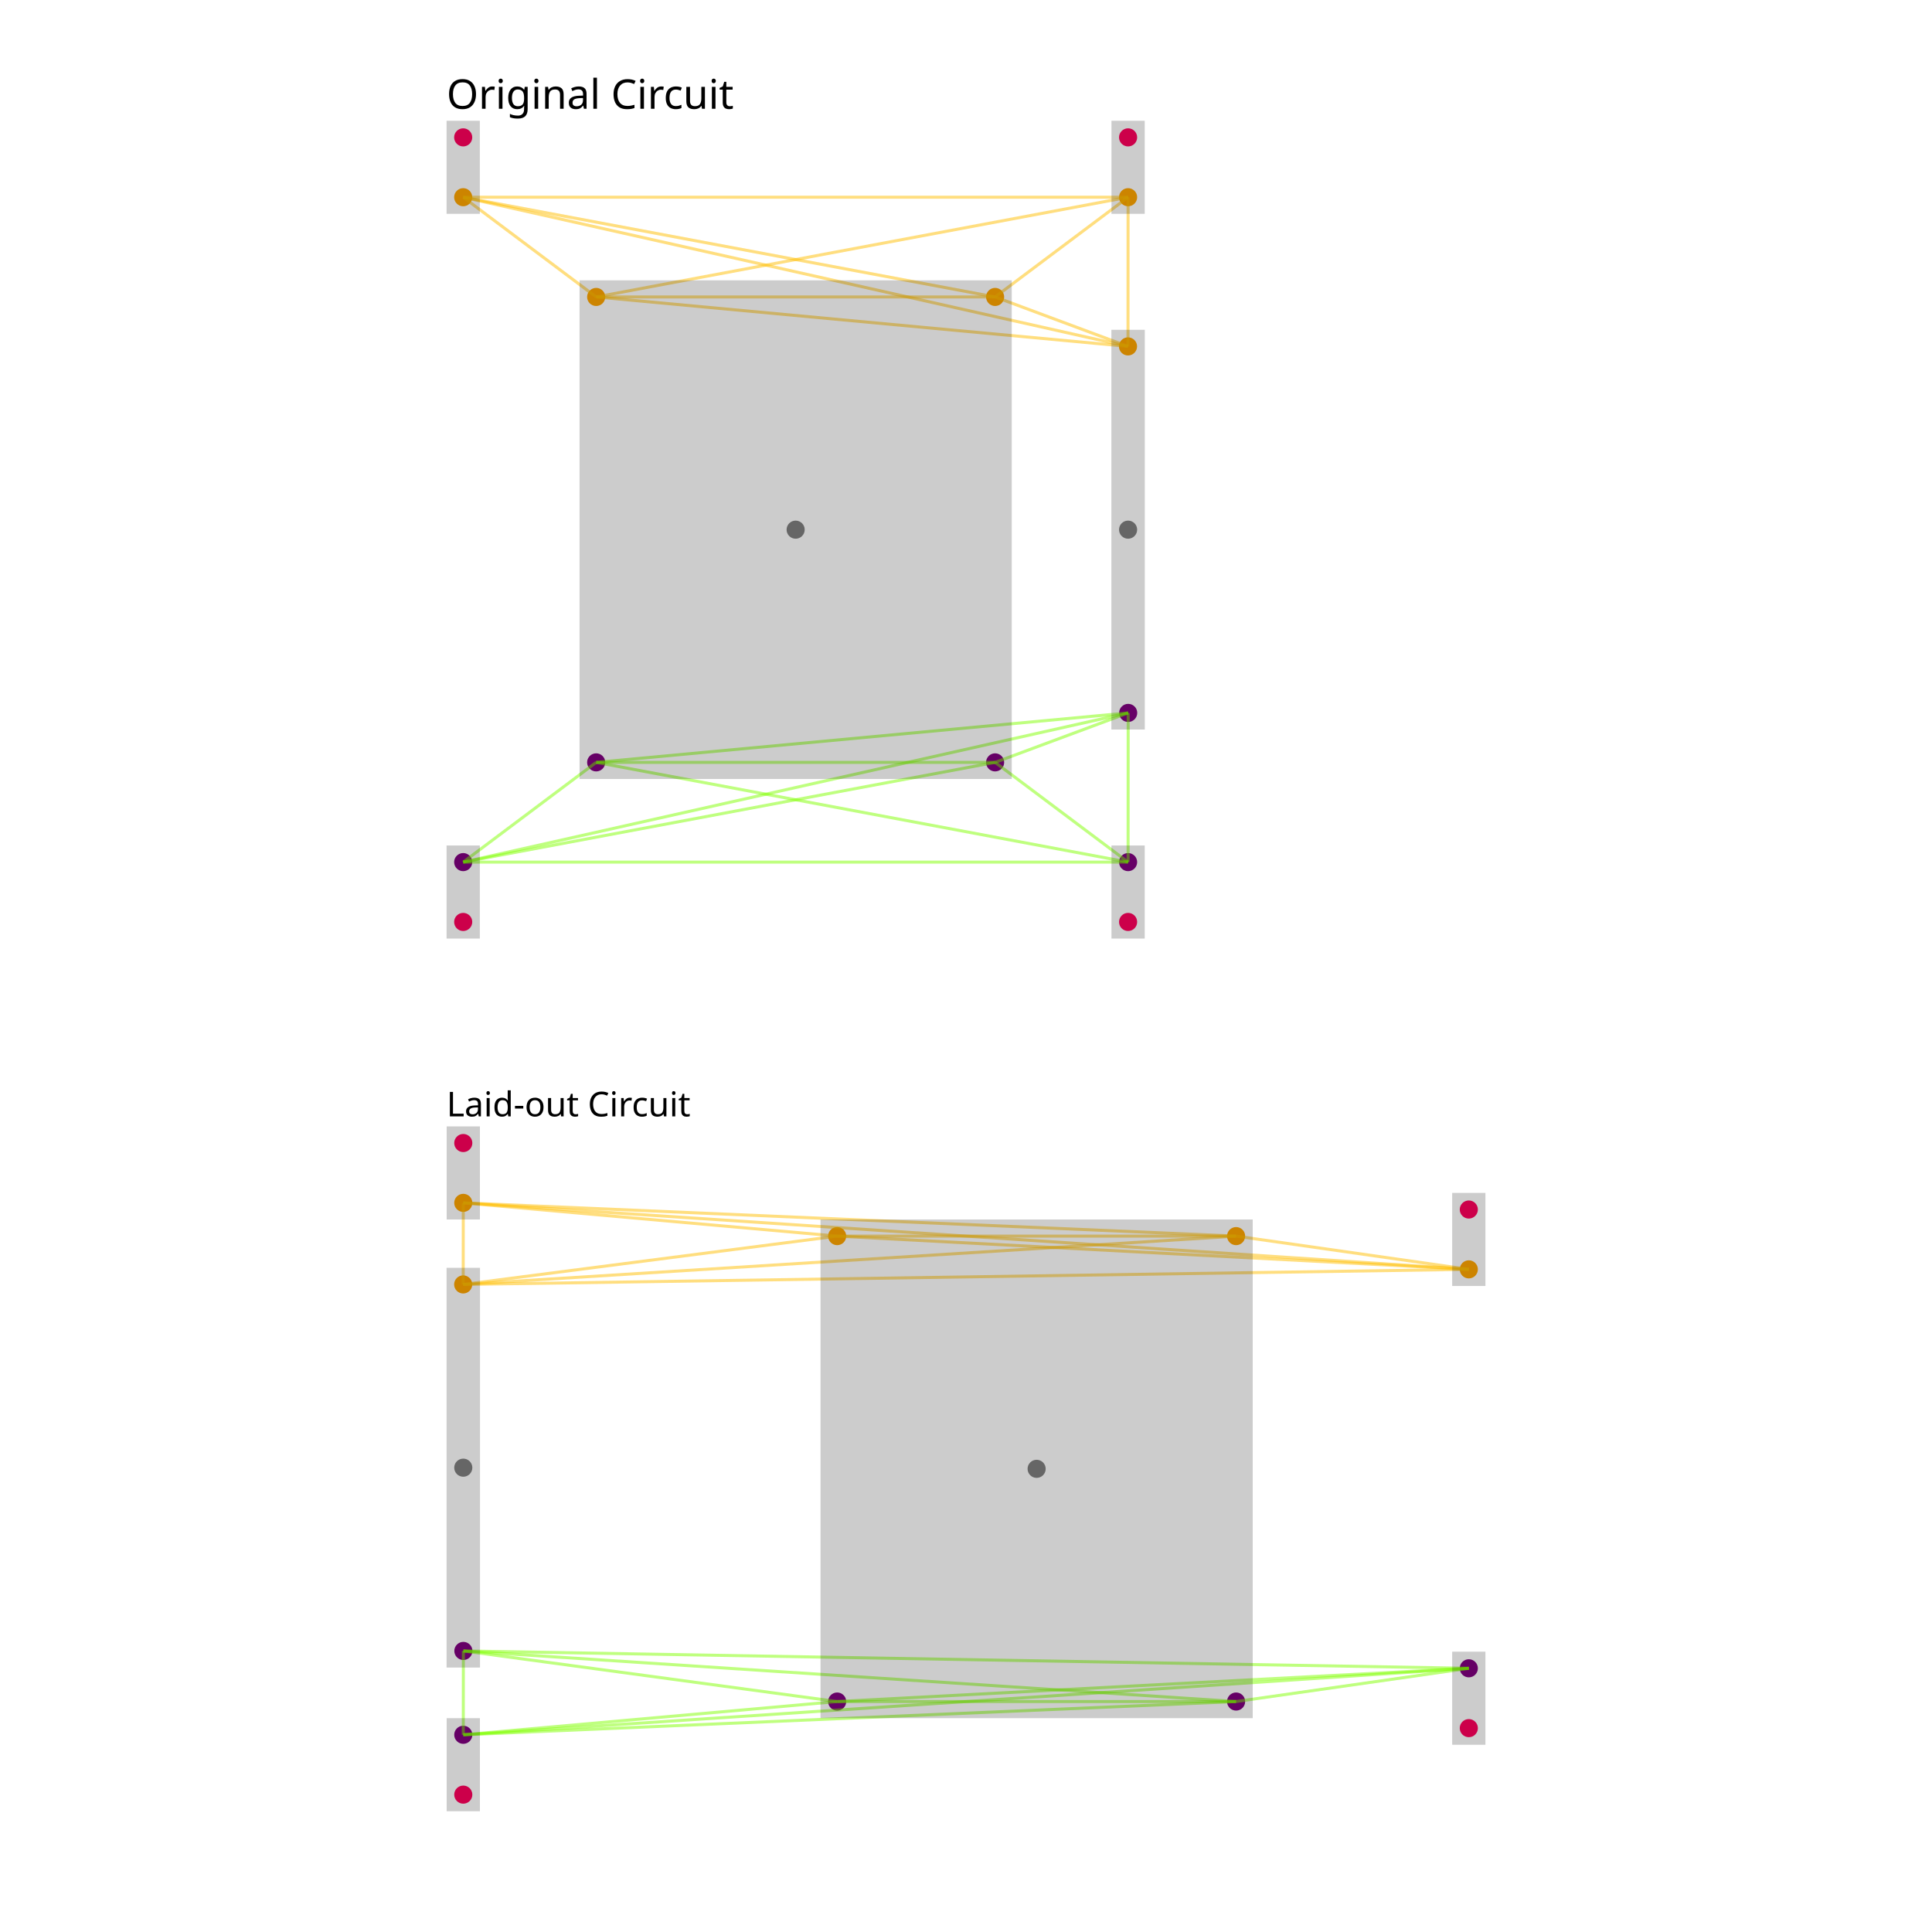
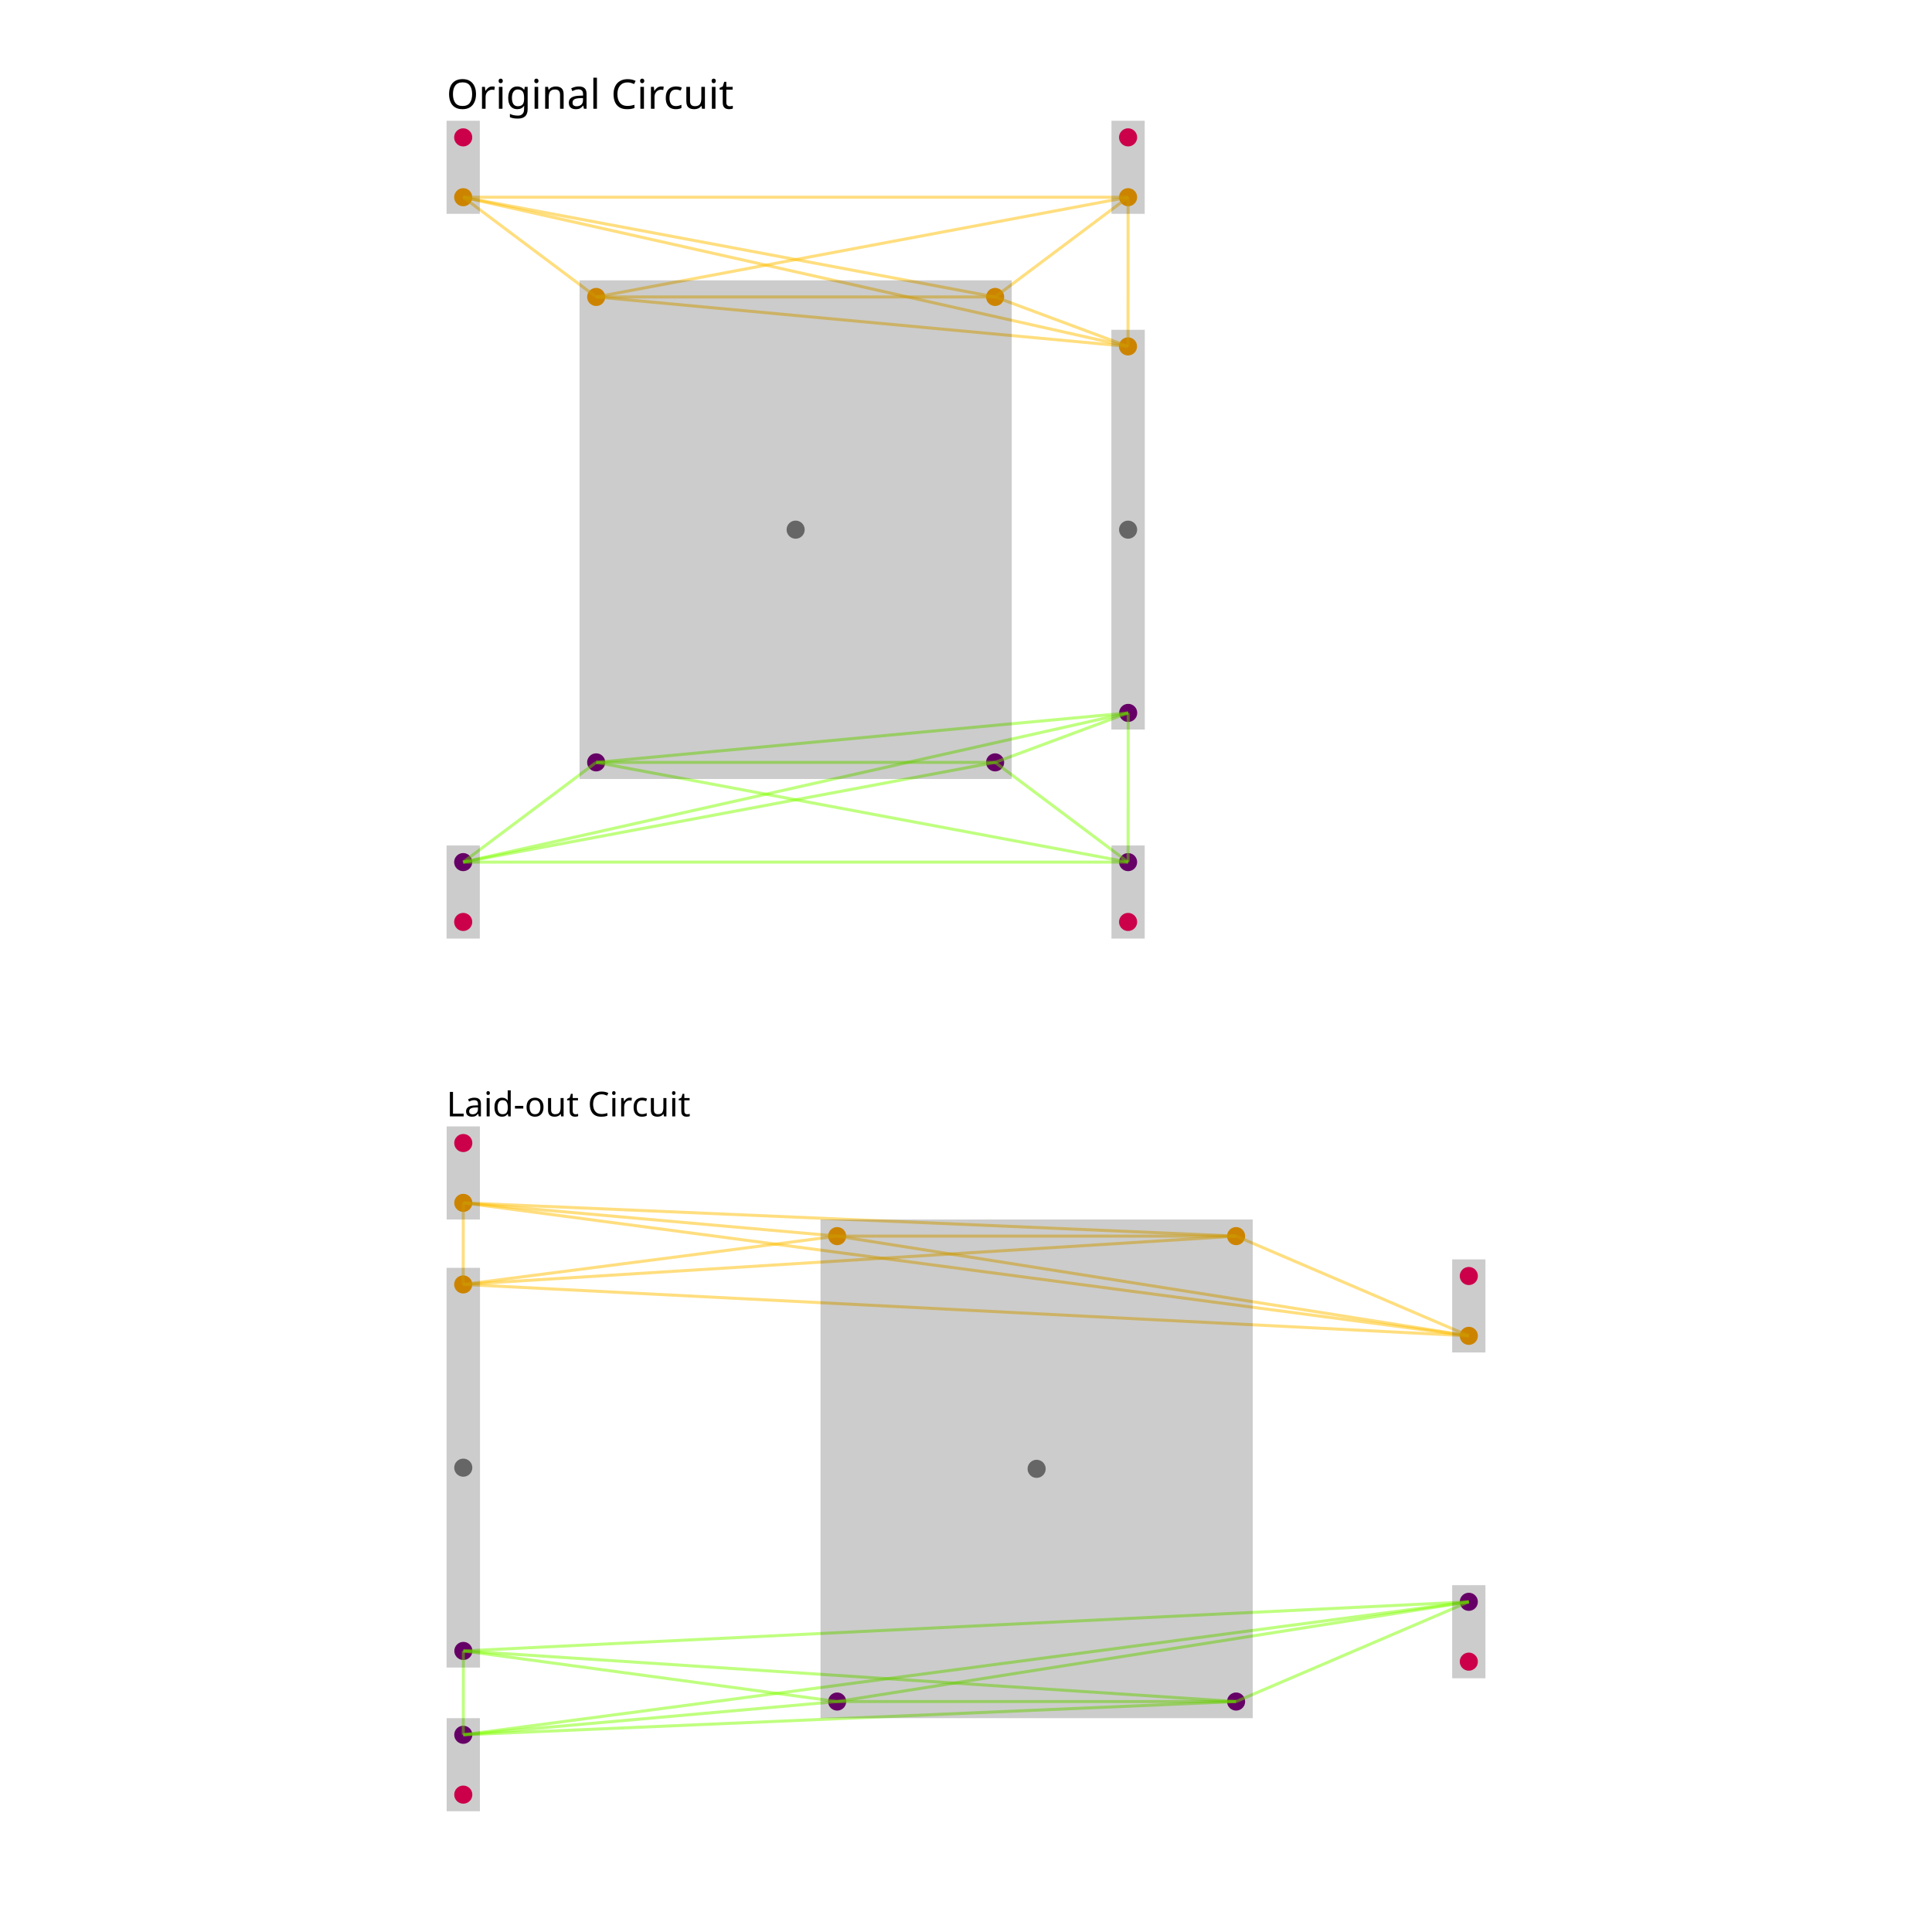
<svg xmlns="http://www.w3.org/2000/svg" width="640" height="640" viewBox="0 0 640 640">
  <rect width="100%" height="100%" fill="white" />
  <g>
    <circle data-type="point" data-label="U1_center component_center center_schematic_component_0" data-x="0" data-y="0" cx="263.566" cy="175.457" r="3" fill="gray" />
  </g>
  <g>
    <circle data-type="point" data-label="U1_pin1 vcc unnamedsubcircuit12_connectivity_net0" data-x="-0.6" data-y="0.7" cx="197.489" cy="98.368" r="3" fill="orange" />
  </g>
  <g>
    <circle data-type="point" data-label="U1_pin2 gnd unnamedsubcircuit12_connectivity_net1" data-x="-0.6" data-y="-0.7" cx="197.489" cy="252.547" r="3" fill="purple" />
  </g>
  <g>
    <circle data-type="point" data-label="U1_pin3 vcc unnamedsubcircuit12_connectivity_net0" data-x="0.6" data-y="0.7" cx="329.643" cy="98.368" r="3" fill="orange" />
  </g>
  <g>
    <circle data-type="point" data-label="U1_pin4 gnd unnamedsubcircuit12_connectivity_net1" data-x="0.6" data-y="-0.7" cx="329.643" cy="252.547" r="3" fill="purple" />
  </g>
  <g>
    <circle data-type="point" data-label="C1_center component_center center_schematic_component_1" data-x="1" data-y="0" cx="373.694" cy="175.457" r="3" fill="gray" />
  </g>
  <g>
    <circle data-type="point" data-label="C1_pin1 vcc unnamedsubcircuit12_connectivity_net0" data-x="0.999727" data-y="0.551209" cx="373.664" cy="114.754" r="3" fill="orange" />
  </g>
  <g>
    <circle data-type="point" data-label="C1_pin2 gnd unnamedsubcircuit12_connectivity_net1" data-x="1.000273" data-y="-0.551209" cx="373.724" cy="236.161" r="3" fill="purple" />
  </g>
  <g>
    <circle data-type="point" data-label="NL1_pin vcc unnamedsubcircuit12_connectivity_net0" data-x="-1" data-y="1" cx="153.438" cy="65.329" r="3" fill="orange" />
  </g>
  <g>
    <circle data-type="point" data-label="NL1_center netlabel_center schematic_net_label_0_center" data-x="-1" data-y="1.18" cx="153.438" cy="45.506" r="3" fill="hsl(338.4, 100%, 50%, 1)" />
  </g>
  <g>
    <circle data-type="point" data-label="NL2_pin gnd unnamedsubcircuit12_connectivity_net1" data-x="-1" data-y="-1" cx="153.438" cy="285.585" r="3" fill="purple" />
  </g>
  <g>
    <circle data-type="point" data-label="NL2_center netlabel_center schematic_net_label_1_center" data-x="-1" data-y="-1.18" cx="153.438" cy="305.408" r="3" fill="hsl(338.4, 100%, 50%, 1)" />
  </g>
  <g>
    <circle data-type="point" data-label="NL3_pin vcc unnamedsubcircuit12_connectivity_net0" data-x="1" data-y="1" cx="373.694" cy="65.329" r="3" fill="orange" />
  </g>
  <g>
    <circle data-type="point" data-label="NL3_center netlabel_center schematic_net_label_2_center" data-x="1" data-y="1.18" cx="373.694" cy="45.506" r="3" fill="hsl(338.4, 100%, 50%, 1)" />
  </g>
  <g>
    <circle data-type="point" data-label="NL4_pin gnd unnamedsubcircuit12_connectivity_net1" data-x="1" data-y="-1" cx="373.694" cy="285.585" r="3" fill="purple" />
  </g>
  <g>
    <circle data-type="point" data-label="NL4_center netlabel_center schematic_net_label_3_center" data-x="1" data-y="-1.18" cx="373.694" cy="305.408" r="3" fill="hsl(338.4, 100%, 50%, 1)" />
  </g>
  <g>
    <circle data-type="point" data-label="U1_center component_center center_schematic_component_0" data-x="0.7248806993080428" data-y="-2.8249999999999997" cx="343.396" cy="486.568" r="3" fill="gray" />
  </g>
  <g>
    <circle data-type="point" data-label="U1_pin1 vcc unnamedsubcircuit12_connectivity_net0" data-x="0.1248806993080428" data-y="-2.125" cx="277.319" cy="409.479" r="3" fill="orange" />
  </g>
  <g>
    <circle data-type="point" data-label="U1_pin2 gnd unnamedsubcircuit12_connectivity_net1" data-x="0.1248806993080428" data-y="-3.5249999999999995" cx="277.319" cy="563.658" r="3" fill="purple" />
  </g>
  <g>
    <circle data-type="point" data-label="U1_pin3 vcc unnamedsubcircuit12_connectivity_net0" data-x="1.3248806993080429" data-y="-2.125" cx="409.472" cy="409.479" r="3" fill="orange" />
  </g>
  <g>
    <circle data-type="point" data-label="U1_pin4 gnd unnamedsubcircuit12_connectivity_net1" data-x="1.3248806993080429" data-y="-3.5249999999999995" cx="409.472" cy="563.658" r="3" fill="purple" />
  </g>
  <g>
    <circle data-type="point" data-label="C1_center component_center center_schematic_component_1" data-x="-0.9997263006919572" data-y="-2.821557" cx="153.468" cy="486.189" r="3" fill="gray" />
  </g>
  <g>
    <circle data-type="point" data-label="C1_pin1 vcc unnamedsubcircuit12_connectivity_net0" data-x="-1.0000003006919573" data-y="-2.2703469999999997" cx="153.438" cy="425.486" r="3" fill="orange" />
  </g>
  <g>
    <circle data-type="point" data-label="C1_pin2 gnd unnamedsubcircuit12_connectivity_net1" data-x="-0.9994533006919573" data-y="-3.3727659999999995" cx="153.498" cy="546.893" r="3" fill="purple" />
  </g>
  <g>
    <circle data-type="point" data-label="NL1_pin vcc unnamedsubcircuit12_connectivity_net0" data-x="-0.9997263006919572" data-y="-2.0249999999999995" cx="153.468" cy="398.466" r="3" fill="orange" />
  </g>
  <g>
    <circle data-type="point" data-label="NL1_center netlabel_center schematic_net_label_0_center" data-x="-0.9997263006919572" data-y="-1.8449999999999998" cx="153.468" cy="378.643" r="3" fill="hsl(338.4, 100%, 50%, 1)" />
  </g>
  <g>
    <circle data-type="point" data-label="NL2_pin gnd unnamedsubcircuit12_connectivity_net1" data-x="-0.9997263006919572" data-y="-3.625" cx="153.468" cy="574.671" r="3" fill="purple" />
  </g>
  <g>
    <circle data-type="point" data-label="NL2_center netlabel_center schematic_net_label_1_center" data-x="-0.9997263006919572" data-y="-3.8049999999999997" cx="153.468" cy="594.494" r="3" fill="hsl(338.4, 100%, 50%, 1)" />
  </g>
  <g>
-     <circle data-type="point" data-label="NL3_pin vcc unnamedsubcircuit12_connectivity_net0" data-x="2.024880699308043" data-y="-2.2249999999999996" cx="486.562" cy="420.492" r="3" fill="orange" />
-   </g>
-   <g>
-     <circle data-type="point" data-label="NL3_center netlabel_center schematic_net_label_2_center" data-x="2.024880699308043" data-y="-2.045" cx="486.562" cy="400.669" r="3" fill="hsl(338.4, 100%, 50%, 1)" />
-   </g>
-   <g>
-     <circle data-type="point" data-label="NL4_pin gnd unnamedsubcircuit12_connectivity_net1" data-x="2.024880699308043" data-y="-3.425" cx="486.562" cy="552.645" r="3" fill="purple" />
-   </g>
-   <g>
-     <circle data-type="point" data-label="NL4_center netlabel_center schematic_net_label_3_center" data-x="2.024880699308043" data-y="-3.6049999999999995" cx="486.562" cy="572.468" r="3" fill="hsl(338.4, 100%, 50%, 1)" />
+     <circle data-type="point" data-label="NL3_pin vcc unnamedsubcircuit12_connectivity_net0" data-x="2.024880699308043" data-y="-2.425" cx="486.562" cy="442.517" r="3" fill="orange" />
+   </g>
+   <g>
+     <circle data-type="point" data-label="NL3_center netlabel_center schematic_net_label_2_center" data-x="2.024880699308043" data-y="-2.2449999999999997" cx="486.562" cy="422.694" r="3" fill="hsl(338.4, 100%, 50%, 1)" />
+   </g>
+   <g>
+     <circle data-type="point" data-label="NL4_pin gnd unnamedsubcircuit12_connectivity_net1" data-x="2.024880699308043" data-y="-3.2249999999999996" cx="486.562" cy="530.619" r="3" fill="purple" />
+   </g>
+   <g>
+     <circle data-type="point" data-label="NL4_center netlabel_center schematic_net_label_3_center" data-x="2.024880699308043" data-y="-3.405" cx="486.562" cy="550.442" r="3" fill="hsl(338.4, 100%, 50%, 1)" />
  </g>
  <g>
    <polyline data-points="-0.6,0.7 0.6,0.7" data-type="line" data-label="" points="197.489,98.368 329.643,98.368" fill="none" stroke="hsl(45, 100%, 50%, 0.5)" stroke-width="1" />
  </g>
  <g>
    <polyline data-points="-0.6,0.7 0.999727,0.551209" data-type="line" data-label="" points="197.489,98.368 373.664,114.754" fill="none" stroke="hsl(45, 100%, 50%, 0.5)" stroke-width="1" />
  </g>
  <g>
    <polyline data-points="-0.6,0.7 -1,1" data-type="line" data-label="" points="197.489,98.368 153.438,65.329" fill="none" stroke="hsl(45, 100%, 50%, 0.5)" stroke-width="1" />
  </g>
  <g>
    <polyline data-points="-0.6,0.7 1,1" data-type="line" data-label="" points="197.489,98.368 373.694,65.329" fill="none" stroke="hsl(45, 100%, 50%, 0.5)" stroke-width="1" />
  </g>
  <g>
    <polyline data-points="0.6,0.7 0.999727,0.551209" data-type="line" data-label="" points="329.643,98.368 373.664,114.754" fill="none" stroke="hsl(45, 100%, 50%, 0.5)" stroke-width="1" />
  </g>
  <g>
    <polyline data-points="0.6,0.7 -1,1" data-type="line" data-label="" points="329.643,98.368 153.438,65.329" fill="none" stroke="hsl(45, 100%, 50%, 0.5)" stroke-width="1" />
  </g>
  <g>
    <polyline data-points="0.6,0.7 1,1" data-type="line" data-label="" points="329.643,98.368 373.694,65.329" fill="none" stroke="hsl(45, 100%, 50%, 0.5)" stroke-width="1" />
  </g>
  <g>
    <polyline data-points="0.999727,0.551209 -1,1" data-type="line" data-label="" points="373.664,114.754 153.438,65.329" fill="none" stroke="hsl(45, 100%, 50%, 0.5)" stroke-width="1" />
  </g>
  <g>
    <polyline data-points="0.999727,0.551209 1,1" data-type="line" data-label="" points="373.664,114.754 373.694,65.329" fill="none" stroke="hsl(45, 100%, 50%, 0.5)" stroke-width="1" />
  </g>
  <g>
    <polyline data-points="-1,1 1,1" data-type="line" data-label="" points="153.438,65.329 373.694,65.329" fill="none" stroke="hsl(45, 100%, 50%, 0.5)" stroke-width="1" />
  </g>
  <g>
    <polyline data-points="-0.6,-0.7 0.6,-0.7" data-type="line" data-label="" points="197.489,252.547 329.643,252.547" fill="none" stroke="hsl(90, 100%, 50%, 0.5)" stroke-width="1" />
  </g>
  <g>
    <polyline data-points="-0.6,-0.7 1.000273,-0.551209" data-type="line" data-label="" points="197.489,252.547 373.724,236.161" fill="none" stroke="hsl(90, 100%, 50%, 0.5)" stroke-width="1" />
  </g>
  <g>
    <polyline data-points="-0.6,-0.7 -1,-1" data-type="line" data-label="" points="197.489,252.547 153.438,285.585" fill="none" stroke="hsl(90, 100%, 50%, 0.5)" stroke-width="1" />
  </g>
  <g>
    <polyline data-points="-0.6,-0.7 1,-1" data-type="line" data-label="" points="197.489,252.547 373.694,285.585" fill="none" stroke="hsl(90, 100%, 50%, 0.5)" stroke-width="1" />
  </g>
  <g>
    <polyline data-points="0.6,-0.7 1.000273,-0.551209" data-type="line" data-label="" points="329.643,252.547 373.724,236.161" fill="none" stroke="hsl(90, 100%, 50%, 0.5)" stroke-width="1" />
  </g>
  <g>
    <polyline data-points="0.6,-0.7 -1,-1" data-type="line" data-label="" points="329.643,252.547 153.438,285.585" fill="none" stroke="hsl(90, 100%, 50%, 0.5)" stroke-width="1" />
  </g>
  <g>
    <polyline data-points="0.6,-0.7 1,-1" data-type="line" data-label="" points="329.643,252.547 373.694,285.585" fill="none" stroke="hsl(90, 100%, 50%, 0.5)" stroke-width="1" />
  </g>
  <g>
    <polyline data-points="1.000273,-0.551209 -1,-1" data-type="line" data-label="" points="373.724,236.161 153.438,285.585" fill="none" stroke="hsl(90, 100%, 50%, 0.5)" stroke-width="1" />
  </g>
  <g>
    <polyline data-points="1.000273,-0.551209 1,-1" data-type="line" data-label="" points="373.724,236.161 373.694,285.585" fill="none" stroke="hsl(90, 100%, 50%, 0.5)" stroke-width="1" />
  </g>
  <g>
    <polyline data-points="-1,-1 1,-1" data-type="line" data-label="" points="153.438,285.585 373.694,285.585" fill="none" stroke="hsl(90, 100%, 50%, 0.5)" stroke-width="1" />
  </g>
  <g>
    <polyline data-points="0.1248806993080428,-2.125 -1.0000003006919573,-2.2703469999999997" data-type="line" data-label="" points="277.319,409.479 153.438,425.486" fill="none" stroke="hsl(45, 100%, 50%, 0.5)" stroke-width="1" />
  </g>
  <g>
    <polyline data-points="0.1248806993080428,-2.125 -0.9997263006919572,-2.0249999999999995" data-type="line" data-label="" points="277.319,409.479 153.468,398.466" fill="none" stroke="hsl(45, 100%, 50%, 0.5)" stroke-width="1" />
  </g>
  <g>
    <polyline data-points="0.1248806993080428,-2.125 1.3248806993080429,-2.125" data-type="line" data-label="" points="277.319,409.479 409.472,409.479" fill="none" stroke="hsl(45, 100%, 50%, 0.5)" stroke-width="1" />
  </g>
  <g>
-     <polyline data-points="0.1248806993080428,-2.125 2.024880699308043,-2.2249999999999996" data-type="line" data-label="" points="277.319,409.479 486.562,420.492" fill="none" stroke="hsl(45, 100%, 50%, 0.5)" stroke-width="1" />
+     <polyline data-points="0.1248806993080428,-2.125 2.024880699308043,-2.425" data-type="line" data-label="" points="277.319,409.479 486.562,442.517" fill="none" stroke="hsl(45, 100%, 50%, 0.5)" stroke-width="1" />
  </g>
  <g>
    <polyline data-points="-1.0000003006919573,-2.2703469999999997 -0.9997263006919572,-2.0249999999999995" data-type="line" data-label="" points="153.438,425.486 153.468,398.466" fill="none" stroke="hsl(45, 100%, 50%, 0.5)" stroke-width="1" />
  </g>
  <g>
    <polyline data-points="-1.0000003006919573,-2.2703469999999997 1.3248806993080429,-2.125" data-type="line" data-label="" points="153.438,425.486 409.472,409.479" fill="none" stroke="hsl(45, 100%, 50%, 0.5)" stroke-width="1" />
  </g>
  <g>
-     <polyline data-points="-1.0000003006919573,-2.2703469999999997 2.024880699308043,-2.2249999999999996" data-type="line" data-label="" points="153.438,425.486 486.562,420.492" fill="none" stroke="hsl(45, 100%, 50%, 0.5)" stroke-width="1" />
+     <polyline data-points="-1.0000003006919573,-2.2703469999999997 2.024880699308043,-2.425" data-type="line" data-label="" points="153.438,425.486 486.562,442.517" fill="none" stroke="hsl(45, 100%, 50%, 0.5)" stroke-width="1" />
  </g>
  <g>
    <polyline data-points="-0.9997263006919572,-2.0249999999999995 1.3248806993080429,-2.125" data-type="line" data-label="" points="153.468,398.466 409.472,409.479" fill="none" stroke="hsl(45, 100%, 50%, 0.5)" stroke-width="1" />
  </g>
  <g>
-     <polyline data-points="-0.9997263006919572,-2.0249999999999995 2.024880699308043,-2.2249999999999996" data-type="line" data-label="" points="153.468,398.466 486.562,420.492" fill="none" stroke="hsl(45, 100%, 50%, 0.5)" stroke-width="1" />
-   </g>
-   <g>
-     <polyline data-points="1.3248806993080429,-2.125 2.024880699308043,-2.2249999999999996" data-type="line" data-label="" points="409.472,409.479 486.562,420.492" fill="none" stroke="hsl(45, 100%, 50%, 0.5)" stroke-width="1" />
+     <polyline data-points="-0.9997263006919572,-2.0249999999999995 2.024880699308043,-2.425" data-type="line" data-label="" points="153.468,398.466 486.562,442.517" fill="none" stroke="hsl(45, 100%, 50%, 0.5)" stroke-width="1" />
+   </g>
+   <g>
+     <polyline data-points="1.3248806993080429,-2.125 2.024880699308043,-2.425" data-type="line" data-label="" points="409.472,409.479 486.562,442.517" fill="none" stroke="hsl(45, 100%, 50%, 0.5)" stroke-width="1" />
  </g>
  <g>
    <polyline data-points="0.1248806993080428,-3.5249999999999995 -0.9994533006919573,-3.3727659999999995" data-type="line" data-label="" points="277.319,563.658 153.498,546.893" fill="none" stroke="hsl(90, 100%, 50%, 0.5)" stroke-width="1" />
  </g>
  <g>
    <polyline data-points="0.1248806993080428,-3.5249999999999995 -0.9997263006919572,-3.625" data-type="line" data-label="" points="277.319,563.658 153.468,574.671" fill="none" stroke="hsl(90, 100%, 50%, 0.5)" stroke-width="1" />
  </g>
  <g>
    <polyline data-points="0.1248806993080428,-3.5249999999999995 1.3248806993080429,-3.5249999999999995" data-type="line" data-label="" points="277.319,563.658 409.472,563.658" fill="none" stroke="hsl(90, 100%, 50%, 0.5)" stroke-width="1" />
  </g>
  <g>
-     <polyline data-points="0.1248806993080428,-3.5249999999999995 2.024880699308043,-3.425" data-type="line" data-label="" points="277.319,563.658 486.562,552.645" fill="none" stroke="hsl(90, 100%, 50%, 0.5)" stroke-width="1" />
+     <polyline data-points="0.1248806993080428,-3.5249999999999995 2.024880699308043,-3.2249999999999996" data-type="line" data-label="" points="277.319,563.658 486.562,530.619" fill="none" stroke="hsl(90, 100%, 50%, 0.5)" stroke-width="1" />
  </g>
  <g>
    <polyline data-points="-0.9994533006919573,-3.3727659999999995 -0.9997263006919572,-3.625" data-type="line" data-label="" points="153.498,546.893 153.468,574.671" fill="none" stroke="hsl(90, 100%, 50%, 0.5)" stroke-width="1" />
  </g>
  <g>
    <polyline data-points="-0.9994533006919573,-3.3727659999999995 1.3248806993080429,-3.5249999999999995" data-type="line" data-label="" points="153.498,546.893 409.472,563.658" fill="none" stroke="hsl(90, 100%, 50%, 0.5)" stroke-width="1" />
  </g>
  <g>
-     <polyline data-points="-0.9994533006919573,-3.3727659999999995 2.024880699308043,-3.425" data-type="line" data-label="" points="153.498,546.893 486.562,552.645" fill="none" stroke="hsl(90, 100%, 50%, 0.5)" stroke-width="1" />
+     <polyline data-points="-0.9994533006919573,-3.3727659999999995 2.024880699308043,-3.2249999999999996" data-type="line" data-label="" points="153.498,546.893 486.562,530.619" fill="none" stroke="hsl(90, 100%, 50%, 0.5)" stroke-width="1" />
  </g>
  <g>
    <polyline data-points="-0.9997263006919572,-3.625 1.3248806993080429,-3.5249999999999995" data-type="line" data-label="" points="153.468,574.671 409.472,563.658" fill="none" stroke="hsl(90, 100%, 50%, 0.5)" stroke-width="1" />
  </g>
  <g>
-     <polyline data-points="-0.9997263006919572,-3.625 2.024880699308043,-3.425" data-type="line" data-label="" points="153.468,574.671 486.562,552.645" fill="none" stroke="hsl(90, 100%, 50%, 0.5)" stroke-width="1" />
-   </g>
-   <g>
-     <polyline data-points="1.3248806993080429,-3.5249999999999995 2.024880699308043,-3.425" data-type="line" data-label="" points="409.472,563.658 486.562,552.645" fill="none" stroke="hsl(90, 100%, 50%, 0.5)" stroke-width="1" />
+     <polyline data-points="-0.9997263006919572,-3.625 2.024880699308043,-3.2249999999999996" data-type="line" data-label="" points="153.468,574.671 486.562,530.619" fill="none" stroke="hsl(90, 100%, 50%, 0.5)" stroke-width="1" />
+   </g>
+   <g>
+     <polyline data-points="1.3248806993080429,-3.5249999999999995 2.024880699308043,-3.2249999999999996" data-type="line" data-label="" points="409.472,563.658 486.562,530.619" fill="none" stroke="hsl(90, 100%, 50%, 0.5)" stroke-width="1" />
  </g>
  <g>
    <rect data-type="rect" data-label="U1" data-x="0" data-y="0" x="191.983" y="92.861" width="143.166" height="165.192" fill="rgba(0, 0, 0, 0.2)" stroke="black" stroke-width="0.009" />
  </g>
  <g>
    <rect data-type="rect" data-label="C1" data-x="1" data-y="0" x="368.157" y="109.247" width="11.073" height="132.42" fill="rgba(0, 0, 0, 0.2)" stroke="black" stroke-width="0.009" />
  </g>
  <g>
    <rect data-type="rect" data-label="NL1" data-x="-1" data-y="1.0899999999999999" x="147.932" y="40" width="11.013" height="30.836" fill="rgba(0, 0, 0, 0.2)" stroke="black" stroke-width="0.009" />
  </g>
  <g>
    <rect data-type="rect" data-label="NL2" data-x="-1" data-y="-1.0899999999999999" x="147.932" y="280.079" width="11.013" height="30.836" fill="rgba(0, 0, 0, 0.2)" stroke="black" stroke-width="0.009" />
  </g>
  <g>
    <rect data-type="rect" data-label="NL3" data-x="1" data-y="1.0899999999999999" x="368.187" y="40" width="11.013" height="30.836" fill="rgba(0, 0, 0, 0.2)" stroke="black" stroke-width="0.009" />
  </g>
  <g>
    <rect data-type="rect" data-label="NL4" data-x="1" data-y="-1.0899999999999999" x="368.187" y="280.079" width="11.013" height="30.836" fill="rgba(0, 0, 0, 0.2)" stroke="black" stroke-width="0.009" />
  </g>
  <g>
    <rect data-type="rect" data-label="U1" data-x="0.7248806993080428" data-y="-2.8249999999999997" x="271.813" y="403.972" width="143.166" height="165.192" fill="rgba(0, 0, 0, 0.2)" stroke="black" stroke-width="0.009" />
  </g>
  <g>
    <rect data-type="rect" data-label="C1" data-x="-0.9997266500000004" data-y="-2.821556705354107" x="147.932" y="419.979" width="11.073" height="132.42" fill="rgba(0, 0, 0, 0.2)" stroke="black" stroke-width="0.009" />
  </g>
  <g>
    <rect data-type="rect" data-label="NL1" data-x="-0.9997266500000004" data-y="-1.9349999999999996" x="147.962" y="373.137" width="11.013" height="30.836" fill="rgba(0, 0, 0, 0.2)" stroke="black" stroke-width="0.009" />
  </g>
  <g>
    <rect data-type="rect" data-label="NL2" data-x="-0.9997266500000004" data-y="-3.715" x="147.962" y="569.164" width="11.013" height="30.836" fill="rgba(0, 0, 0, 0.2)" stroke="black" stroke-width="0.009" />
  </g>
  <g>
-     <rect data-type="rect" data-label="NL3" data-x="2.024880699308043" data-y="-2.135" x="481.055" y="395.162" width="11.013" height="30.836" fill="rgba(0, 0, 0, 0.2)" stroke="black" stroke-width="0.009" />
-   </g>
-   <g>
-     <rect data-type="rect" data-label="NL4" data-x="2.024880699308043" data-y="-3.5149999999999997" x="481.055" y="547.139" width="11.013" height="30.836" fill="rgba(0, 0, 0, 0.2)" stroke="black" stroke-width="0.009" />
+     <rect data-type="rect" data-label="NL3" data-x="2.024880699308043" data-y="-2.3349999999999995" x="481.055" y="417.188" width="11.013" height="30.836" fill="rgba(0, 0, 0, 0.2)" stroke="black" stroke-width="0.009" />
+   </g>
+   <g>
+     <rect data-type="rect" data-label="NL4" data-x="2.024880699308043" data-y="-3.315" x="481.055" y="525.113" width="11.013" height="30.836" fill="rgba(0, 0, 0, 0.2)" stroke="black" stroke-width="0.009" />
  </g>
  <text data-type="text" data-label="Original Circuit" data-x="-1.05" data-y="1.2299999999999998" x="147.932" y="40" fill="black" font-size="13.546" font-family="sans-serif" text-anchor="start" dominant-baseline="text-after-edge">Original Circuit</text>
  <text data-type="text" data-label="Laid-out Circuit" data-x="-1.05" data-y="-1.7949999999999997" x="147.932" y="373.137" fill="black" font-size="11.343" font-family="sans-serif" text-anchor="start" dominant-baseline="text-after-edge">Laid-out Circuit</text>
  <g id="crosshair" style="display: none">
    <line id="crosshair-h" y1="0" y2="640" stroke="#666" stroke-width="0.5" />
    <line id="crosshair-v" x1="0" x2="640" stroke="#666" stroke-width="0.5" />
    <text id="coordinates" font-family="monospace" font-size="12" fill="#666" />
  </g>
</svg>
